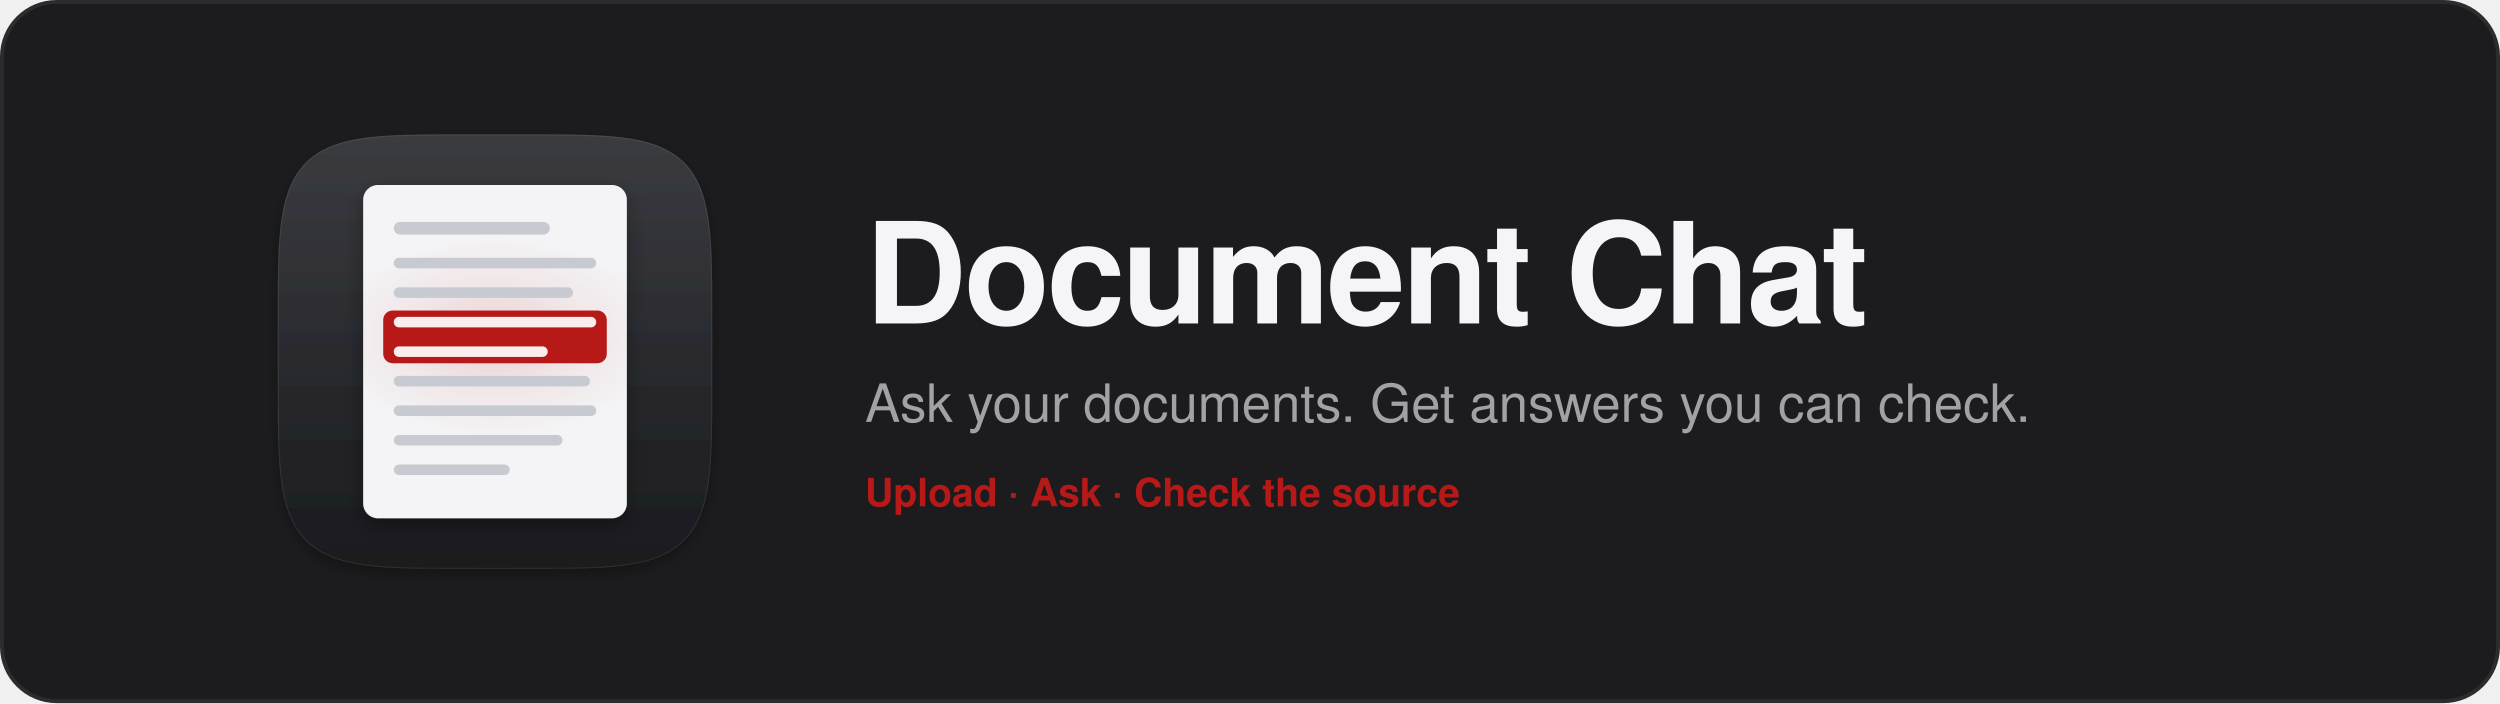
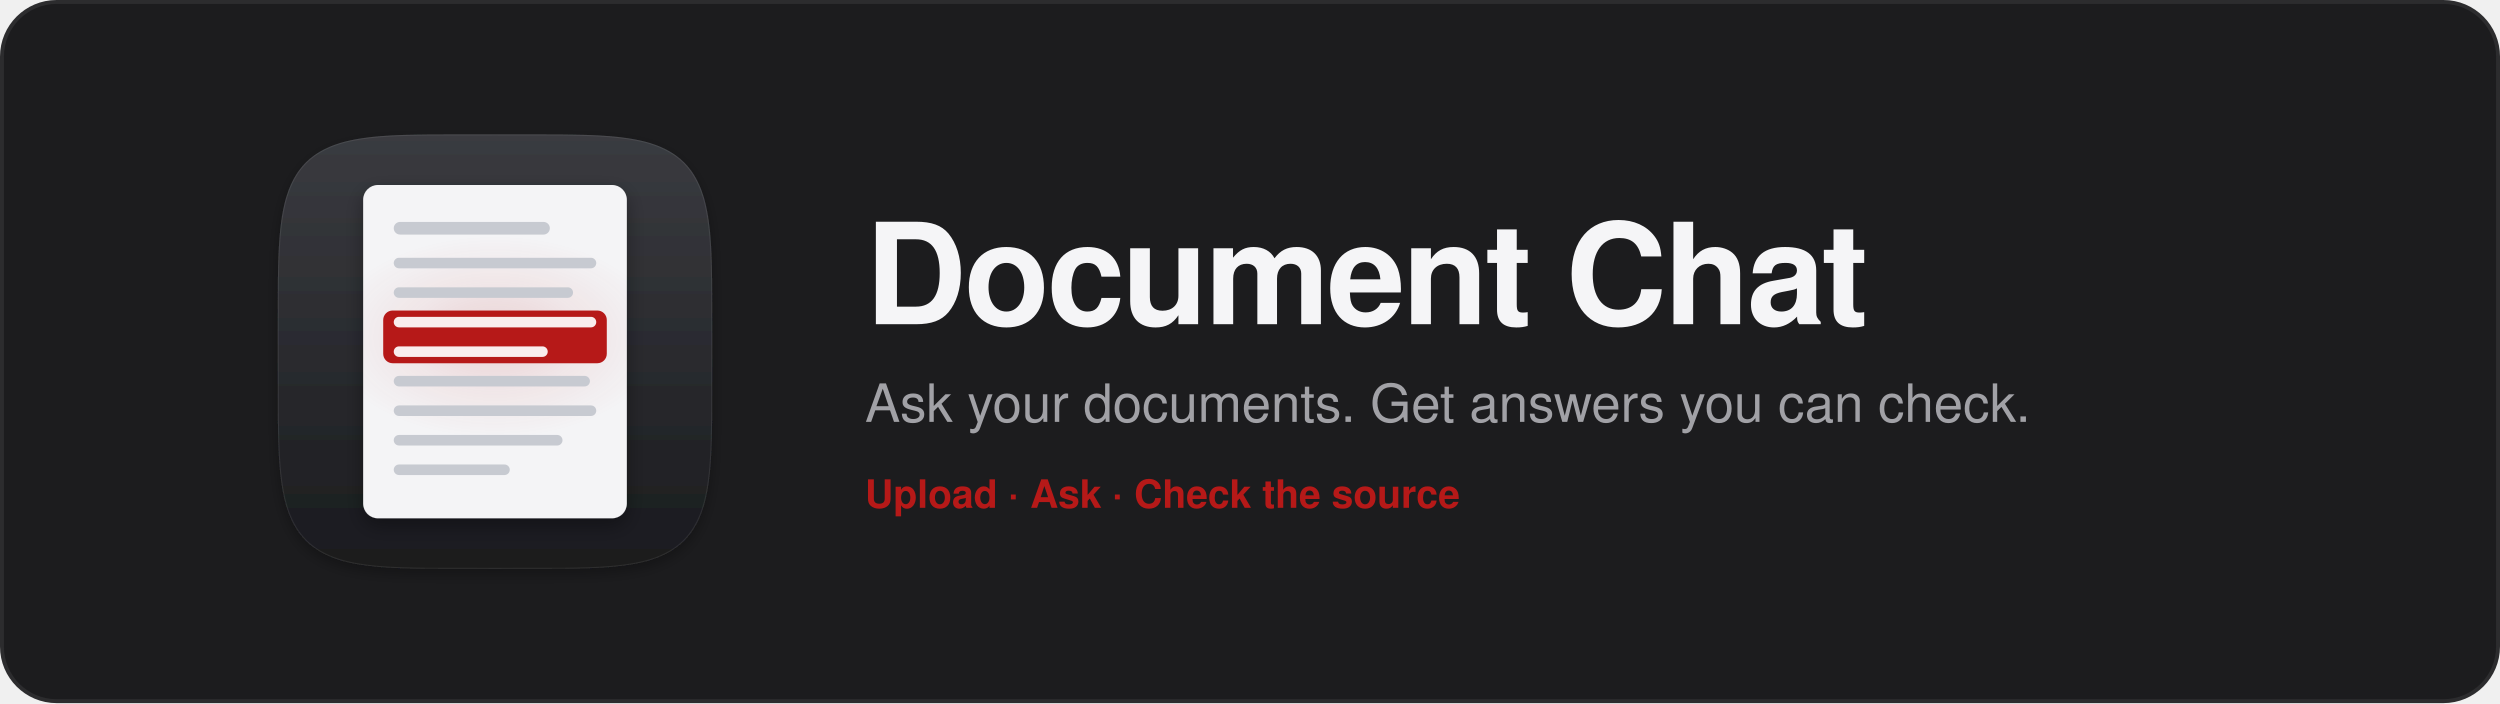
<svg xmlns="http://www.w3.org/2000/svg" width="1280" height="360" viewBox="0 0 1280 360">
  <rect x="1" y="1" width="1278" height="358" rx="28" fill="#1C1C1E" stroke="#2C2C2E" stroke-width="2" />
  <g transform="translate(115.2 41.8) scale(0.27)">
    <defs>
      <linearGradient id="night" x1="0" y1="0" x2="0" y2="1">
        <stop offset="0" stop-color="#3A3B40" />
        <stop offset="1" stop-color="#1A1B1E" />
      </linearGradient>
      <radialGradient id="pool" cx="512" cy="484" r="320" gradientUnits="userSpaceOnUse" gradientTransform="translate(0 484) scale(1 0.6) translate(0 -484)">
        <stop offset="0" stop-color="#B61918" stop-opacity="0.16" />
        <stop offset="0.55" stop-color="#B61918" stop-opacity="0.06" />
        <stop offset="1" stop-color="#B61918" stop-opacity="0" />
      </radialGradient>
      <filter id="iconShadow" x="-10%" y="-10%" width="120%" height="125%">
        <feDropShadow dx="0" dy="10" stdDeviation="12" flood-color="#000000" flood-opacity="0.28" />
      </filter>
      <filter id="pageShadow" x="-15%" y="-15%" width="130%" height="135%">
        <feDropShadow dx="0" dy="14" stdDeviation="18" flood-color="#000000" flood-opacity="0.35" />
      </filter>
      <clipPath id="body">
        <path d="M924.0 512.0L923.9 608.0L923.8 638.6L923.5 660.9L923.1 679.0L922.6 694.5L922.0 708.2L921.2 720.5L920.4 731.8L919.4 742.2L918.3 751.9L917.1 761.0L915.8 769.6L914.4 777.6L912.8 785.3L911.2 792.6L909.4 799.5L907.5 806.1L905.4 812.4L903.3 818.5L901.0 824.2L898.5 829.8L896.0 835.1L893.3 840.2L890.5 845.1L887.6 849.8L884.5 854.3L881.2 858.7L877.9 862.8L874.3 866.8L870.7 870.7L866.8 874.3L862.8 877.9L858.7 881.2L854.3 884.5L849.8 887.6L845.1 890.5L840.2 893.3L835.1 896.0L829.8 898.5L824.2 901.0L818.5 903.3L812.4 905.4L806.1 907.5L799.5 909.4L792.6 911.2L785.3 912.8L777.6 914.4L769.6 915.8L761.0 917.1L751.9 918.3L742.2 919.4L731.8 920.4L720.5 921.2L708.2 922.0L694.5 922.6L679.0 923.1L660.9 923.5L638.6 923.8L608.0 923.9L512.0 924.0L416.0 923.9L385.4 923.8L363.1 923.5L345.0 923.1L329.5 922.6L315.8 922.0L303.5 921.2L292.2 920.4L281.8 919.4L272.1 918.3L263.0 917.1L254.4 915.8L246.4 914.4L238.7 912.8L231.4 911.2L224.5 909.4L217.9 907.5L211.6 905.4L205.5 903.3L199.8 901.0L194.2 898.5L188.9 896.0L183.8 893.3L178.9 890.5L174.2 887.6L169.7 884.5L165.3 881.2L161.2 877.9L157.2 874.3L153.3 870.7L149.7 866.8L146.1 862.8L142.8 858.7L139.5 854.3L136.4 849.8L133.5 845.1L130.7 840.2L128.0 835.1L125.5 829.8L123.0 824.2L120.7 818.5L118.6 812.4L116.5 806.1L114.6 799.5L112.8 792.6L111.2 785.3L109.6 777.6L108.2 769.6L106.9 761.0L105.7 751.9L104.6 742.2L103.6 731.8L102.8 720.5L102.0 708.2L101.4 694.5L100.9 679.0L100.5 660.9L100.2 638.6L100.1 608.0L100.0 512.0L100.1 416.0L100.2 385.4L100.5 363.1L100.9 345.0L101.4 329.5L102.0 315.8L102.8 303.5L103.6 292.2L104.6 281.8L105.7 272.1L106.9 263.0L108.2 254.4L109.6 246.4L111.2 238.7L112.8 231.4L114.6 224.5L116.5 217.9L118.6 211.6L120.7 205.5L123.0 199.8L125.5 194.2L128.0 188.9L130.7 183.8L133.5 178.9L136.4 174.2L139.5 169.7L142.8 165.3L146.1 161.2L149.7 157.2L153.3 153.3L157.2 149.7L161.2 146.1L165.3 142.8L169.7 139.5L174.2 136.4L178.9 133.5L183.8 130.7L188.9 128.0L194.2 125.5L199.8 123.0L205.5 120.7L211.6 118.6L217.9 116.5L224.5 114.6L231.4 112.8L238.7 111.2L246.4 109.6L254.4 108.2L263.0 106.9L272.1 105.7L281.8 104.6L292.2 103.6L303.5 102.8L315.8 102.0L329.5 101.4L345.0 100.9L363.1 100.5L385.4 100.2L416.0 100.1L512.0 100.0L608.0 100.1L638.6 100.2L660.9 100.5L679.0 100.9L694.5 101.4L708.2 102.0L720.5 102.8L731.8 103.6L742.2 104.6L751.9 105.7L761.0 106.9L769.6 108.2L777.6 109.6L785.3 111.2L792.6 112.8L799.5 114.6L806.1 116.5L812.4 118.6L818.5 120.7L824.2 123.0L829.8 125.5L835.1 128.0L840.2 130.7L845.1 133.5L849.8 136.4L854.3 139.5L858.7 142.8L862.8 146.1L866.8 149.7L870.7 153.3L874.3 157.2L877.9 161.2L881.2 165.3L884.5 169.7L887.6 174.2L890.5 178.9L893.3 183.8L896.0 188.9L898.5 194.2L901.0 199.8L903.3 205.5L905.4 211.6L907.5 217.9L909.4 224.5L911.2 231.4L912.8 238.7L914.4 246.4L915.8 254.4L917.1 263.0L918.3 272.1L919.4 281.8L920.4 292.2L921.2 303.5L922.0 315.8L922.6 329.5L923.1 345.0L923.5 363.1L923.8 385.4L923.9 416.0Z" />
      </clipPath>
    </defs>
    <path d="M924.0 512.0L923.9 608.0L923.8 638.6L923.5 660.9L923.1 679.0L922.6 694.5L922.0 708.2L921.2 720.5L920.4 731.8L919.4 742.2L918.3 751.9L917.1 761.0L915.8 769.6L914.4 777.6L912.8 785.3L911.2 792.6L909.4 799.5L907.5 806.1L905.4 812.4L903.3 818.5L901.0 824.2L898.5 829.8L896.0 835.1L893.3 840.2L890.5 845.1L887.6 849.8L884.5 854.3L881.2 858.7L877.9 862.8L874.3 866.8L870.7 870.7L866.8 874.3L862.8 877.9L858.7 881.2L854.3 884.5L849.8 887.6L845.1 890.5L840.2 893.3L835.1 896.0L829.8 898.5L824.2 901.0L818.5 903.3L812.4 905.4L806.1 907.5L799.5 909.4L792.6 911.2L785.3 912.8L777.6 914.4L769.6 915.8L761.0 917.1L751.9 918.3L742.2 919.4L731.8 920.4L720.5 921.2L708.2 922.0L694.5 922.6L679.0 923.1L660.9 923.5L638.6 923.8L608.0 923.9L512.0 924.0L416.0 923.9L385.4 923.8L363.1 923.5L345.0 923.1L329.5 922.6L315.8 922.0L303.5 921.2L292.2 920.4L281.8 919.4L272.1 918.3L263.0 917.1L254.4 915.8L246.4 914.4L238.7 912.8L231.4 911.2L224.5 909.4L217.9 907.5L211.6 905.4L205.5 903.3L199.8 901.0L194.2 898.5L188.9 896.0L183.8 893.3L178.9 890.5L174.2 887.6L169.7 884.5L165.3 881.2L161.2 877.9L157.2 874.3L153.3 870.7L149.7 866.8L146.1 862.8L142.8 858.7L139.5 854.3L136.4 849.8L133.5 845.1L130.7 840.2L128.0 835.1L125.5 829.8L123.0 824.2L120.7 818.5L118.6 812.4L116.5 806.1L114.6 799.5L112.8 792.6L111.2 785.3L109.6 777.6L108.2 769.6L106.9 761.0L105.7 751.9L104.6 742.2L103.6 731.8L102.8 720.5L102.0 708.2L101.4 694.5L100.9 679.0L100.5 660.9L100.2 638.6L100.1 608.0L100.0 512.0L100.1 416.0L100.2 385.4L100.5 363.1L100.9 345.0L101.4 329.5L102.0 315.8L102.8 303.5L103.6 292.2L104.6 281.8L105.7 272.1L106.9 263.0L108.2 254.4L109.6 246.4L111.2 238.7L112.8 231.4L114.6 224.5L116.5 217.9L118.6 211.6L120.7 205.5L123.0 199.8L125.5 194.2L128.0 188.9L130.7 183.8L133.5 178.9L136.4 174.2L139.5 169.7L142.8 165.3L146.1 161.2L149.7 157.2L153.3 153.3L157.2 149.7L161.2 146.1L165.3 142.8L169.7 139.5L174.2 136.4L178.9 133.5L183.8 130.7L188.9 128.0L194.2 125.5L199.8 123.0L205.5 120.7L211.6 118.6L217.9 116.5L224.5 114.6L231.4 112.8L238.7 111.2L246.4 109.6L254.4 108.2L263.0 106.9L272.1 105.7L281.8 104.6L292.2 103.6L303.5 102.8L315.8 102.0L329.5 101.4L345.0 100.9L363.1 100.5L385.4 100.2L416.0 100.1L512.0 100.0L608.0 100.1L638.6 100.2L660.9 100.5L679.0 100.9L694.5 101.4L708.2 102.0L720.5 102.8L731.8 103.6L742.2 104.6L751.9 105.7L761.0 106.9L769.6 108.2L777.6 109.6L785.3 111.2L792.6 112.8L799.5 114.6L806.1 116.5L812.4 118.6L818.5 120.7L824.2 123.0L829.8 125.5L835.1 128.0L840.2 130.7L845.1 133.5L849.8 136.4L854.3 139.5L858.7 142.8L862.8 146.1L866.8 149.7L870.7 153.3L874.3 157.2L877.9 161.2L881.2 165.3L884.5 169.7L887.6 174.2L890.5 178.9L893.3 183.8L896.0 188.9L898.5 194.2L901.0 199.8L903.3 205.5L905.4 211.6L907.5 217.9L909.4 224.5L911.2 231.4L912.8 238.7L914.4 246.4L915.8 254.4L917.1 263.0L918.3 272.1L919.4 281.8L920.4 292.2L921.2 303.5L922.0 315.8L922.6 329.5L923.1 345.0L923.5 363.1L923.8 385.4L923.9 416.0Z" fill="url(#night)" filter="url(#iconShadow)" />
    <g clip-path="url(#body)">
      <path d="M924.0 512.0L923.9 608.0L923.8 638.6L923.5 660.9L923.1 679.0L922.6 694.5L922.0 708.2L921.2 720.5L920.4 731.8L919.4 742.2L918.3 751.9L917.1 761.0L915.8 769.6L914.4 777.6L912.8 785.3L911.2 792.6L909.4 799.5L907.5 806.1L905.4 812.4L903.3 818.5L901.0 824.2L898.5 829.8L896.0 835.1L893.3 840.2L890.5 845.1L887.6 849.8L884.5 854.3L881.2 858.7L877.9 862.8L874.3 866.8L870.7 870.7L866.8 874.3L862.8 877.9L858.7 881.2L854.3 884.5L849.8 887.6L845.1 890.5L840.2 893.3L835.1 896.0L829.8 898.5L824.2 901.0L818.5 903.3L812.4 905.4L806.1 907.5L799.5 909.4L792.6 911.2L785.3 912.8L777.6 914.4L769.6 915.8L761.0 917.1L751.9 918.3L742.2 919.4L731.8 920.4L720.5 921.2L708.2 922.0L694.5 922.6L679.0 923.1L660.9 923.5L638.6 923.8L608.0 923.9L512.0 924.0L416.0 923.9L385.4 923.8L363.1 923.5L345.0 923.1L329.5 922.6L315.8 922.0L303.5 921.2L292.2 920.4L281.8 919.4L272.1 918.3L263.0 917.1L254.4 915.8L246.4 914.4L238.7 912.8L231.4 911.2L224.5 909.4L217.9 907.5L211.6 905.4L205.5 903.3L199.8 901.0L194.2 898.5L188.9 896.0L183.8 893.3L178.9 890.5L174.2 887.6L169.7 884.5L165.3 881.2L161.2 877.9L157.2 874.3L153.3 870.7L149.7 866.8L146.1 862.8L142.8 858.7L139.5 854.3L136.4 849.8L133.5 845.1L130.7 840.2L128.0 835.1L125.5 829.8L123.0 824.2L120.7 818.5L118.6 812.4L116.5 806.1L114.6 799.5L112.8 792.6L111.2 785.3L109.6 777.6L108.2 769.6L106.9 761.0L105.7 751.9L104.6 742.2L103.6 731.8L102.8 720.5L102.0 708.2L101.4 694.5L100.9 679.0L100.5 660.9L100.2 638.6L100.1 608.0L100.0 512.0L100.1 416.0L100.2 385.4L100.5 363.1L100.9 345.0L101.4 329.5L102.0 315.8L102.8 303.5L103.6 292.2L104.6 281.8L105.7 272.1L106.9 263.0L108.2 254.4L109.6 246.4L111.2 238.7L112.8 231.4L114.6 224.5L116.5 217.9L118.6 211.6L120.7 205.5L123.0 199.8L125.5 194.2L128.0 188.9L130.7 183.8L133.5 178.9L136.4 174.2L139.5 169.7L142.8 165.3L146.1 161.2L149.7 157.2L153.3 153.3L157.2 149.7L161.2 146.1L165.3 142.8L169.7 139.5L174.2 136.4L178.9 133.5L183.8 130.7L188.9 128.0L194.2 125.5L199.8 123.0L205.5 120.7L211.6 118.6L217.9 116.5L224.5 114.6L231.4 112.8L238.7 111.2L246.4 109.6L254.4 108.2L263.0 106.9L272.1 105.7L281.8 104.6L292.2 103.6L303.5 102.8L315.8 102.0L329.5 101.4L345.0 100.9L363.1 100.5L385.4 100.2L416.0 100.1L512.0 100.0L608.0 100.1L638.6 100.2L660.9 100.5L679.0 100.9L694.5 101.4L708.2 102.0L720.5 102.8L731.8 103.6L742.2 104.6L751.9 105.7L761.0 106.9L769.6 108.2L777.6 109.6L785.3 111.2L792.6 112.8L799.5 114.6L806.1 116.5L812.4 118.6L818.5 120.7L824.2 123.0L829.8 125.5L835.1 128.0L840.2 130.7L845.1 133.5L849.8 136.4L854.3 139.5L858.7 142.8L862.8 146.1L866.8 149.7L870.7 153.3L874.3 157.2L877.9 161.2L881.2 165.3L884.5 169.7L887.6 174.2L890.5 178.9L893.3 183.8L896.0 188.9L898.5 194.2L901.0 199.8L903.3 205.5L905.4 211.6L907.5 217.9L909.4 224.5L911.2 231.4L912.8 238.7L914.4 246.4L915.8 254.4L917.1 263.0L918.3 272.1L919.4 281.8L920.4 292.2L921.2 303.5L922.0 315.8L922.6 329.5L923.1 345.0L923.5 363.1L923.8 385.4L923.9 416.0Z" fill="none" stroke="#FFFFFF" stroke-opacity="0.08" stroke-width="4" />
      <rect x="262" y="196" width="500" height="632" rx="28" fill="#F4F4F6" filter="url(#pageShadow)" />
      <rect x="262" y="196" width="500" height="632" rx="28" fill="url(#pool)" />
      <g fill="#C7CAD1">
        <rect x="320" y="266" width="296" height="24" rx="12" />
        <rect x="320" y="334" width="384" height="20" rx="10" />
        <rect x="320" y="390" width="340" height="20" rx="10" />
        <rect x="320" y="558" width="372" height="20" rx="10" />
        <rect x="320" y="614" width="384" height="20" rx="10" />
        <rect x="320" y="670" width="320" height="20" rx="10" />
        <rect x="320" y="726" width="220" height="20" rx="10" />
      </g>
      <rect x="300" y="434" width="424" height="100" rx="18" fill="#B61918" />
      <g fill="#FFFFFF" fill-opacity="0.92">
        <rect x="320" y="446" width="384" height="20" rx="10" />
        <rect x="320" y="502" width="292" height="20" rx="10" />
      </g>
    </g>
  </g>
  <g font-family="-apple-system, BlinkMacSystemFont, 'SF Pro Display', 'Segoe UI', Helvetica, Arial, sans-serif">
-     <text x="442.9" y="165.6" font-size="72" font-weight="700" letter-spacing="-1.5" fill="#F5F5F7">Document Chat</text>
+     <text x="442.9" y="166.0" font-size="72" font-weight="700" letter-spacing="-1.5" fill="#F5F5F7">Document Chat</text>
    <text x="442.9" y="216.0" font-size="27" fill="#A1A1A6">Ask your documents. Get answers you can check.</text>
-     <text x="442.9" y="259.2" font-size="20" font-weight="600" fill="#B61918">Upload  ·  Ask  ·  Check the source</text>
+     <text x="442.9" y="260.0" font-size="20" font-weight="600" fill="#B61918">Upload  ·  Ask  ·  Check the source</text>
  </g>
</svg>
